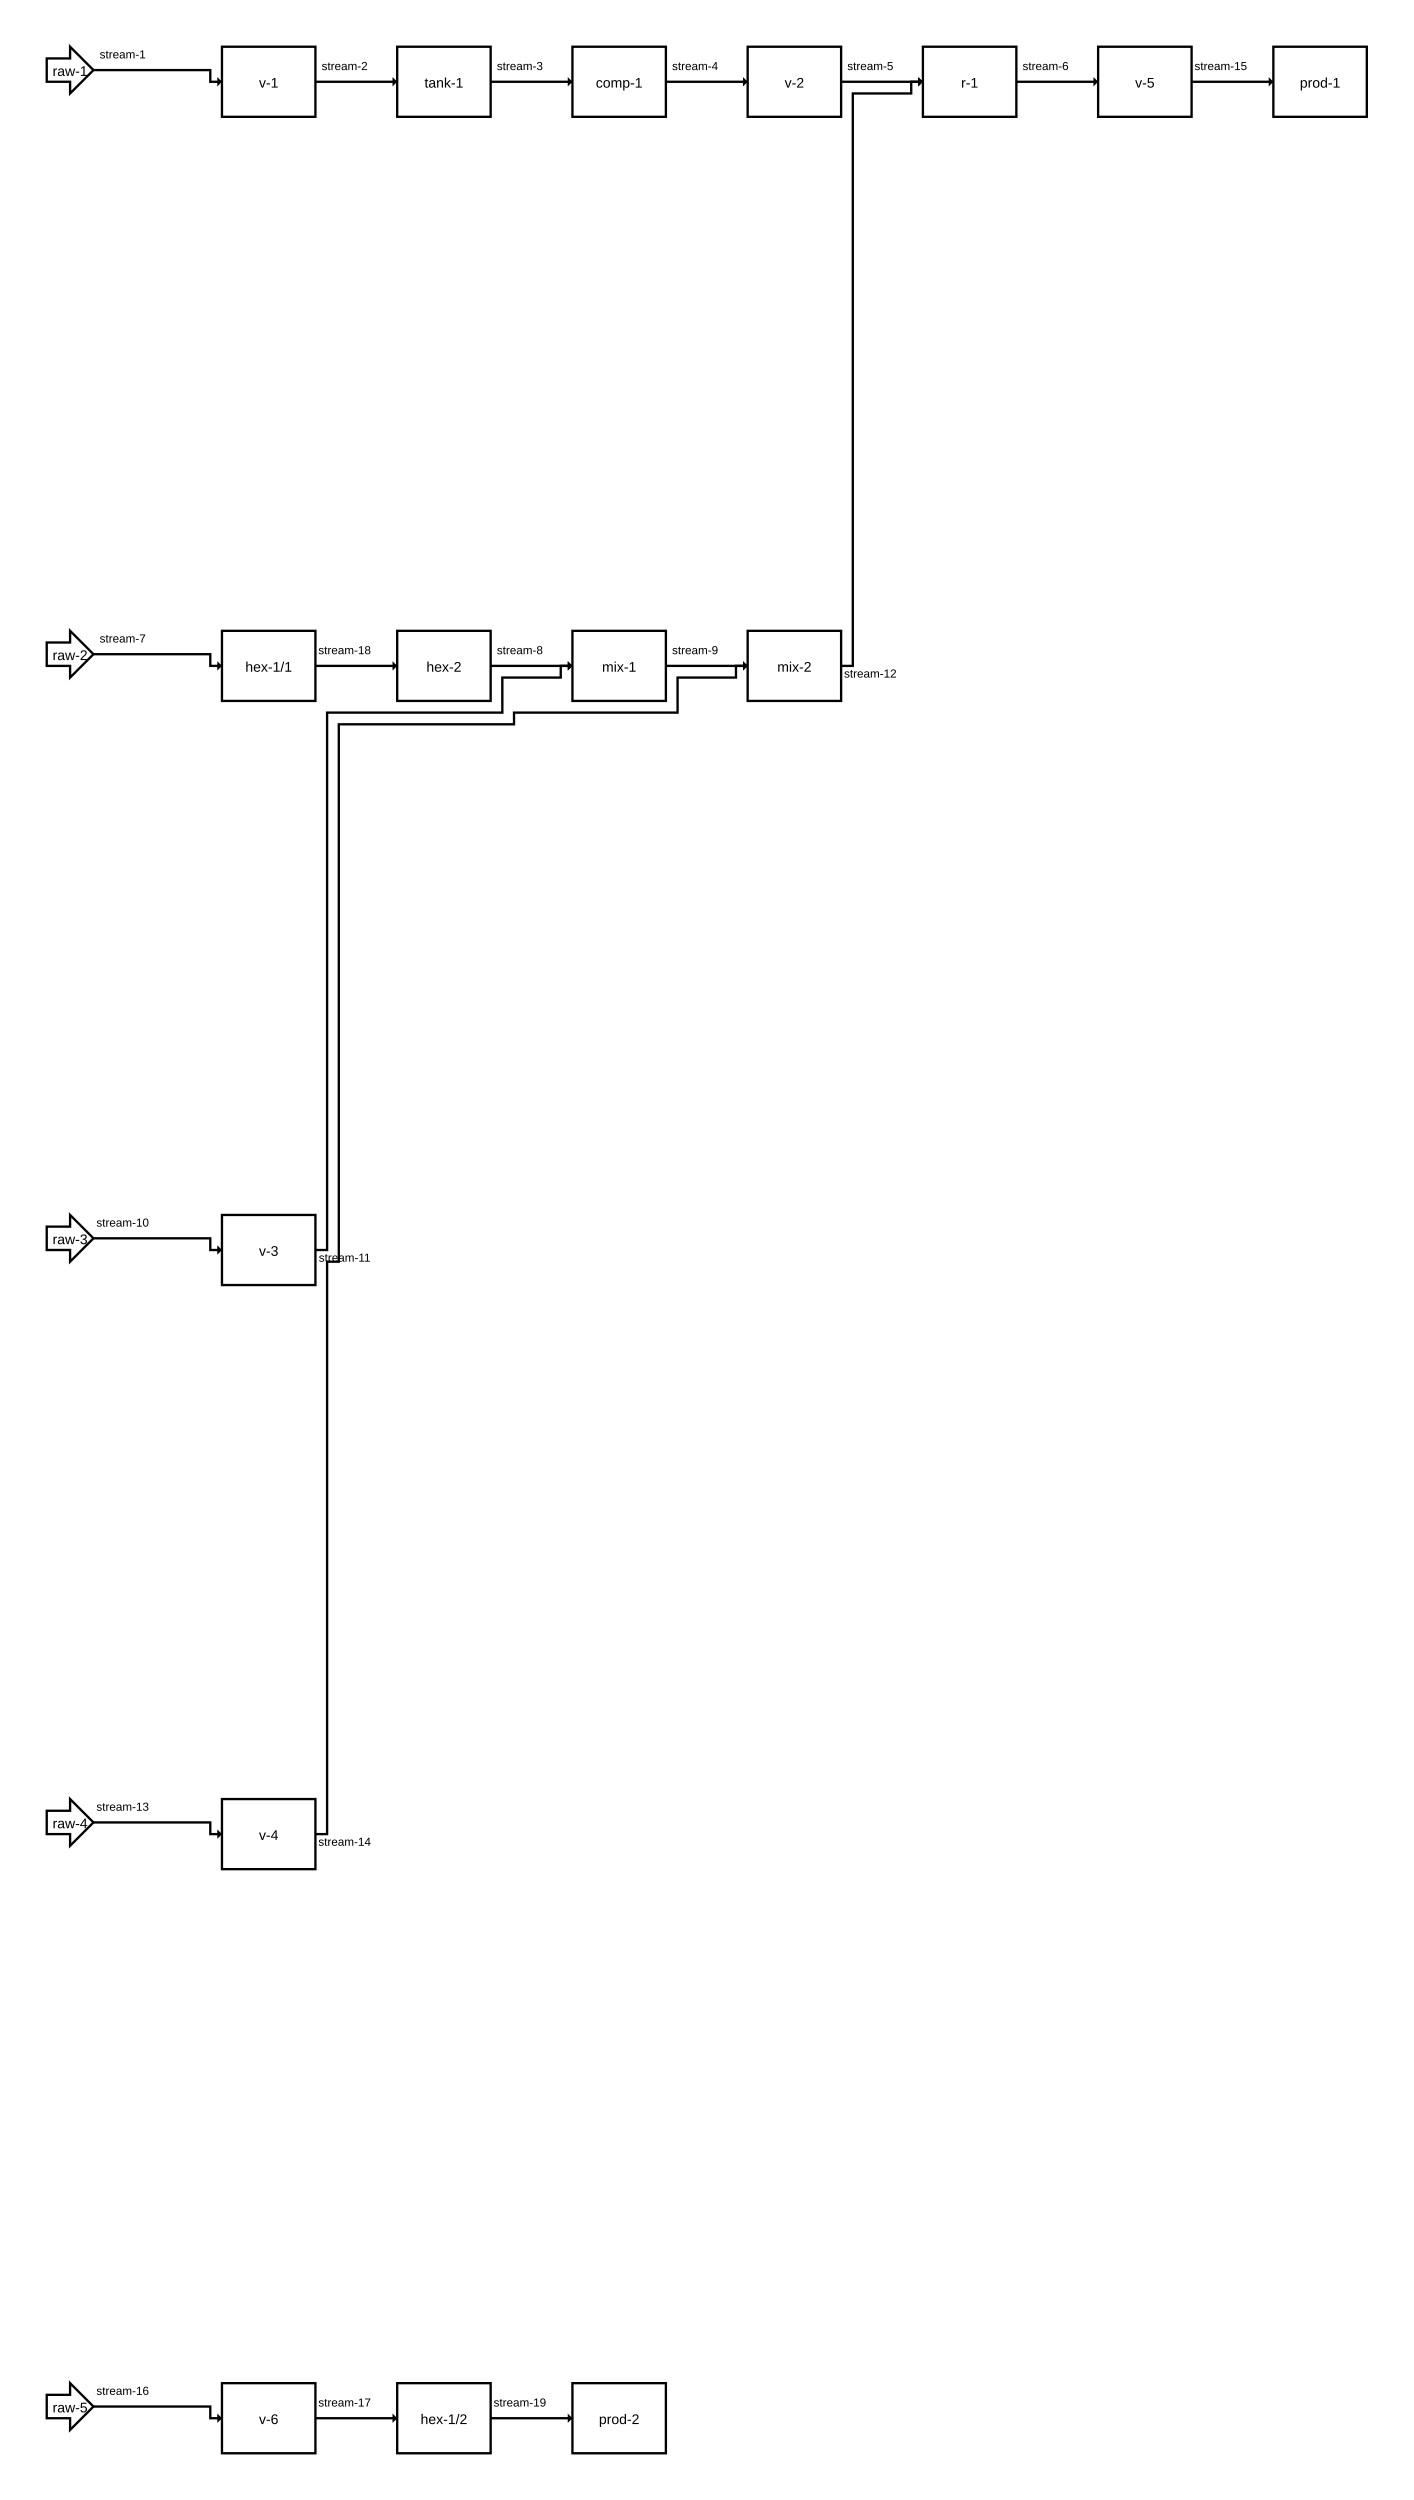
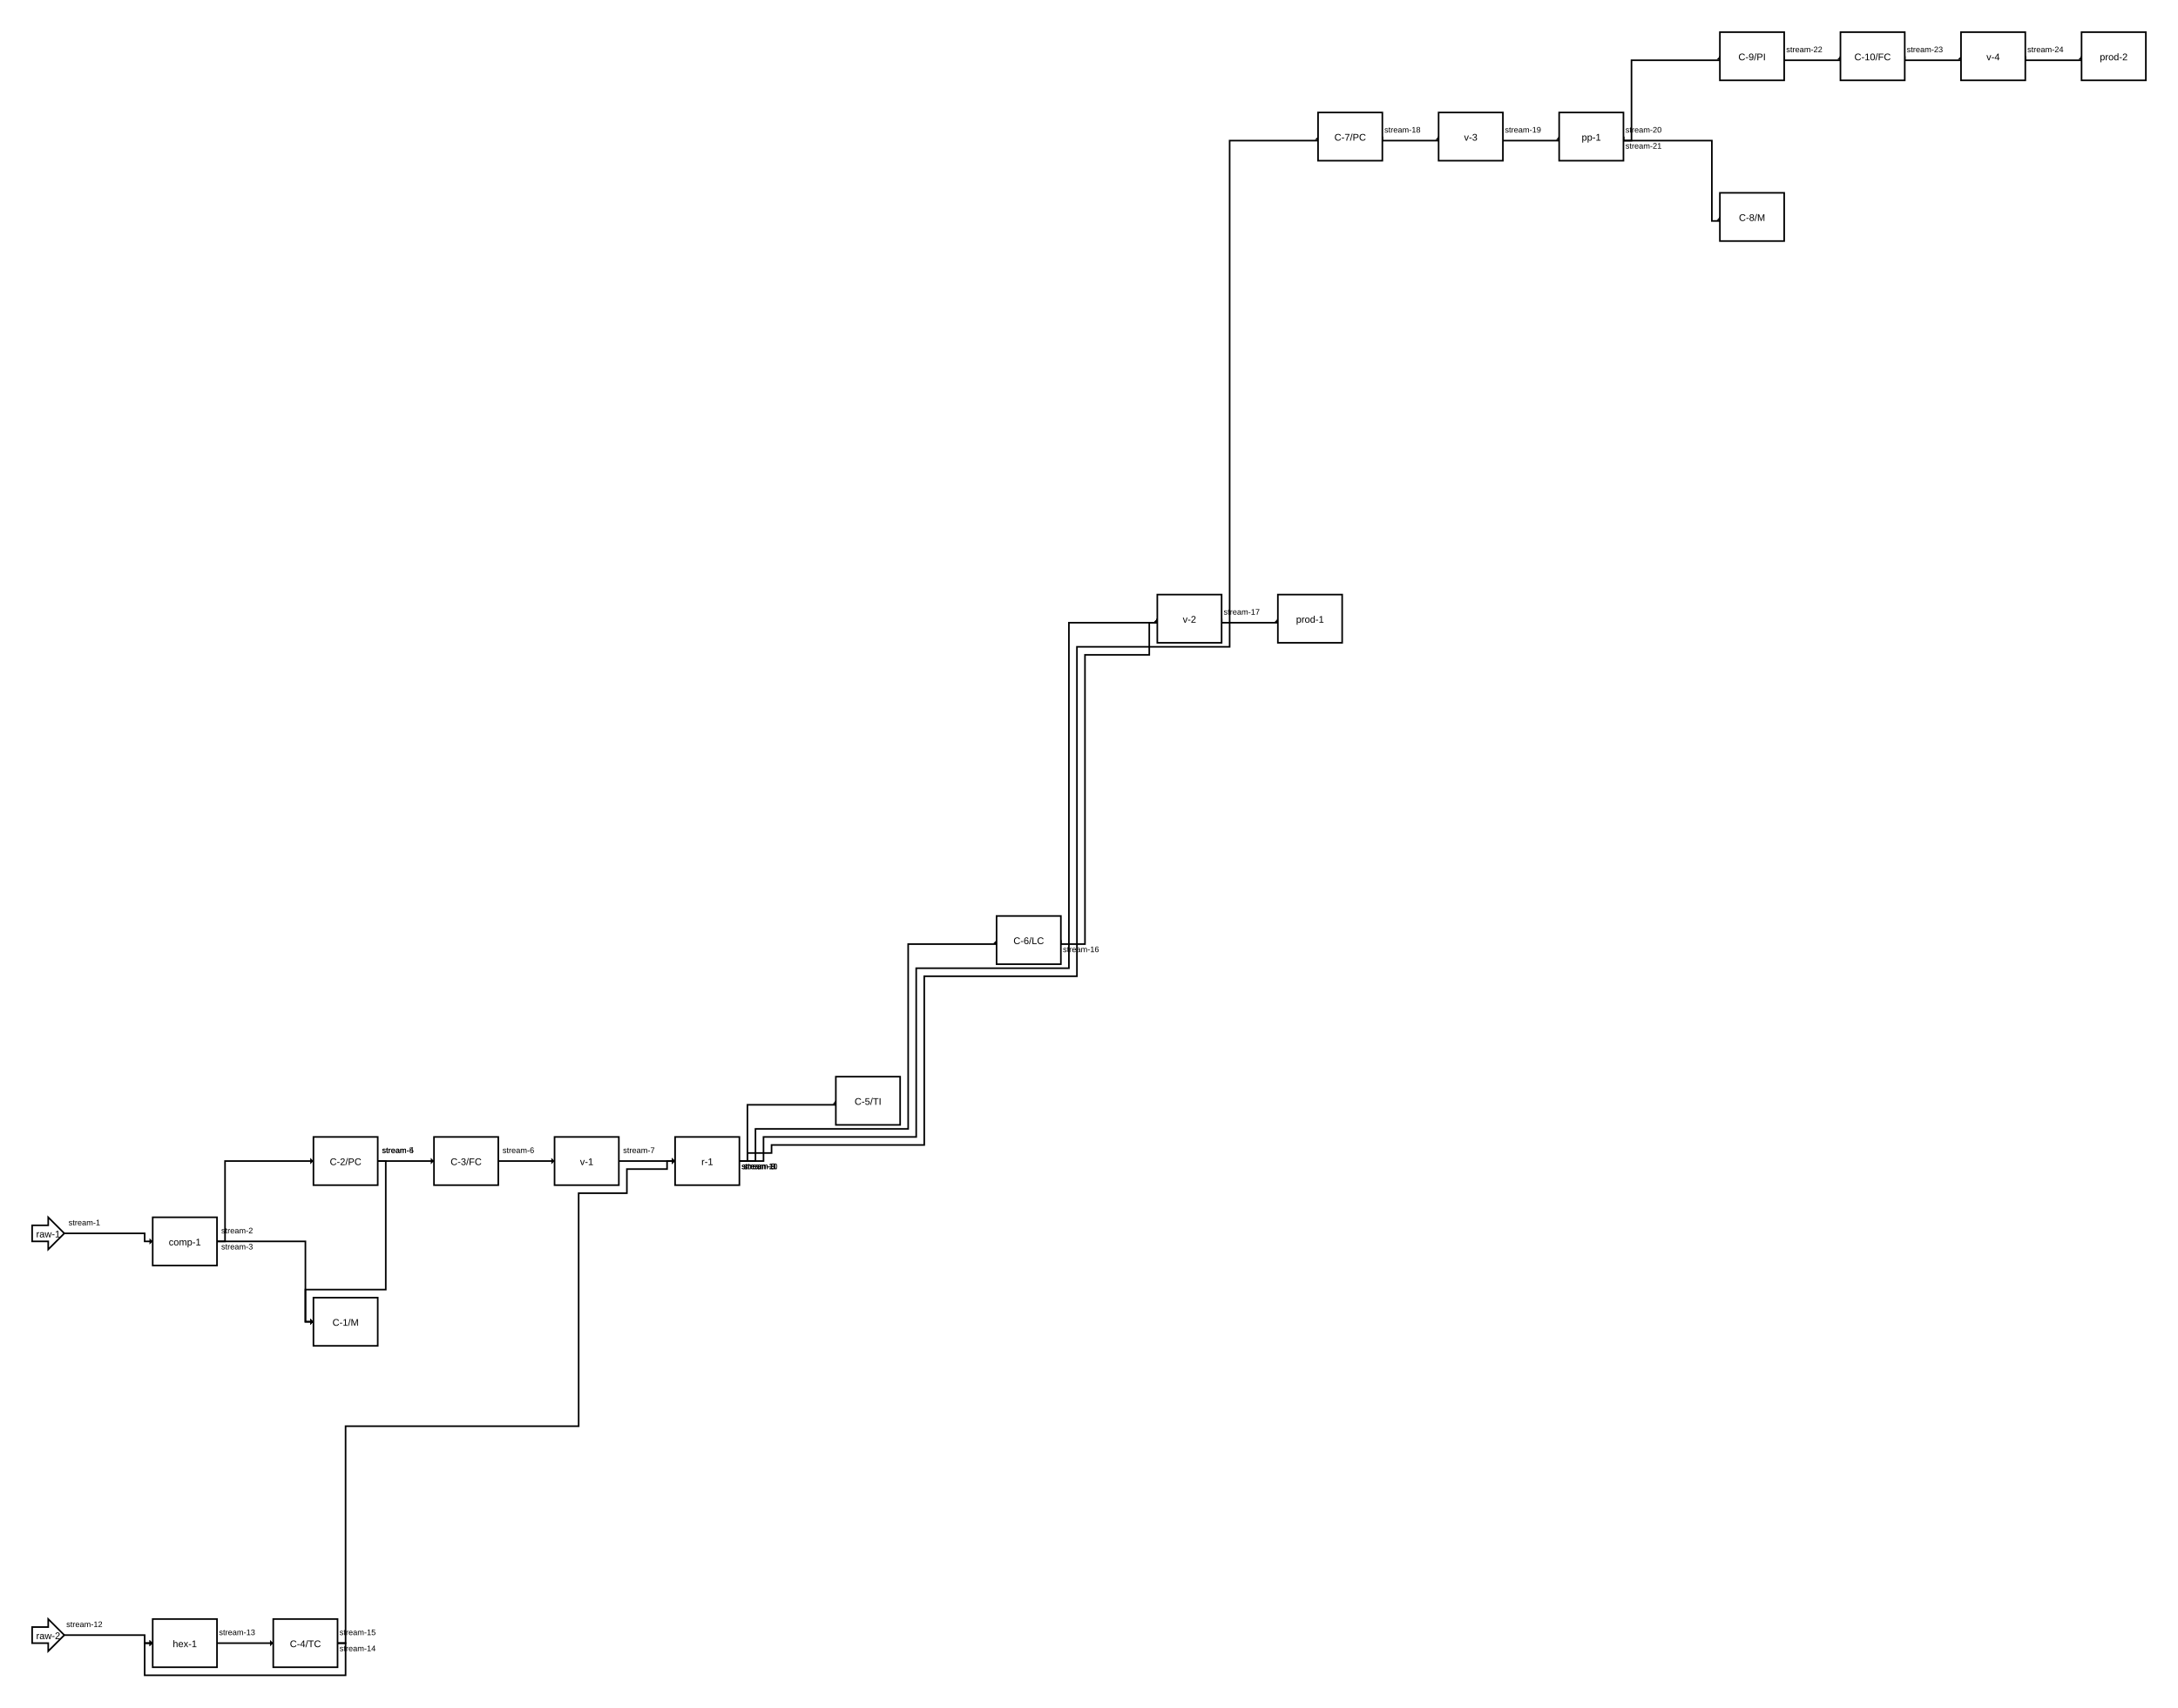
- <svg xmlns="http://www.w3.org/2000/svg" baseProfile="full" height="2140px" style="background-color:rgb(255, 255, 255)" version="1.1" viewBox="-40,-40,1210,2140" width="1210px">
+ <svg xmlns="http://www.w3.org/2000/svg" baseProfile="full" height="2125.0px" style="background-color:rgb(255, 255, 255)" version="1.1" viewBox="-40,-1515.0,2710,2125.0" width="2710px">
  <defs>
-     <marker id="id12" markerHeight="4" markerWidth="4" orient="auto" refX="2" refY="2">
+     <marker id="id1" markerHeight="4" markerWidth="4" orient="auto" refX="2" refY="2">
      <path d="M0,0 V4 L2,2 Z" stroke-width="1" />
    </marker>
  </defs>
  <g id="stream-1">
-     <path d="M 40 20.0  L 40 20  L 140 20  L 140 30  L 150 30 " fill="none" marker-end="url(#id12)" stroke="rgb(0, 0, 0)" stroke-width="2" />
+     <path d="M 40 20.0  L 40 20  L 140 20  L 140 30  L 150 30 " fill="none" marker-end="url(#id1)" stroke="rgb(0, 0, 0)" stroke-width="2" />
    <text fill="rgb(0, 0, 0)" font-family="Arial" font-size="10" text-anchor="middle" x="65" y="10">stream-1</text>
  </g>
  <g id="stream-2">
-     <path d="M 230 30.0  L 230 30  L 300 30 " fill="none" marker-end="url(#id12)" stroke="rgb(0, 0, 0)" stroke-width="2" />
+     <path d="M 230 30.0  L 230 30  L 340 30  L 340 130  L 350 130 " fill="none" marker-end="url(#id1)" stroke="rgb(0, 0, 0)" stroke-width="2" />
    <text fill="rgb(0, 0, 0)" font-family="Arial" font-size="10" text-anchor="middle" x="255" y="20">stream-2</text>
  </g>
  <g id="stream-3">
-     <path d="M 380 30.0  L 380 30  L 450 30 " fill="none" marker-end="url(#id12)" stroke="rgb(0, 0, 0)" stroke-width="2" />
-     <text fill="rgb(0, 0, 0)" font-family="Arial" font-size="10" text-anchor="middle" x="405" y="20">stream-3</text>
+     <path d="M 230 30.0  L 230 30  L 240 30  L 240 -70  L 350 -70 " fill="none" marker-end="url(#id1)" stroke="rgb(0, 0, 0)" stroke-width="2" />
+     <text fill="rgb(0, 0, 0)" font-family="Arial" font-size="10" text-anchor="middle" x="255" y="40">stream-3</text>
  </g>
  <g id="stream-4">
-     <path d="M 530 30.0  L 530 30  L 600 30 " fill="none" marker-end="url(#id12)" stroke="rgb(0, 0, 0)" stroke-width="2" />
-     <text fill="rgb(0, 0, 0)" font-family="Arial" font-size="10" text-anchor="middle" x="555" y="20">stream-4</text>
+     <path d="M 430 -70.0  L 430 -70  L 500 -70 " fill="none" marker-end="url(#id1)" stroke="rgb(0, 0, 0)" stroke-width="2" />
+     <text fill="rgb(0, 0, 0)" font-family="Arial" font-size="10" text-anchor="middle" x="455" y="-80">stream-4</text>
  </g>
  <g id="stream-5">
-     <path d="M 680 30.0  L 680 30  L 750 30 " fill="none" marker-end="url(#id12)" stroke="rgb(0, 0, 0)" stroke-width="2" />
-     <text fill="rgb(0, 0, 0)" font-family="Arial" font-size="10" text-anchor="middle" x="705" y="20">stream-5</text>
+     <path d="M 430 -70.0  L 430 -70  L 440 -70  L 440 90  L 340 90  L 340 130  L 350 130 " fill="none" marker-end="url(#id1)" stroke="rgb(0, 0, 0)" stroke-width="2" />
+     <text fill="rgb(0, 0, 0)" font-family="Arial" font-size="10" text-anchor="middle" x="455" y="-80">stream-5</text>
  </g>
  <g id="stream-6">
-     <path d="M 830 30.0  L 830 30  L 900 30 " fill="none" marker-end="url(#id12)" stroke="rgb(0, 0, 0)" stroke-width="2" />
-     <text fill="rgb(0, 0, 0)" font-family="Arial" font-size="10" text-anchor="middle" x="855" y="20">stream-6</text>
+     <path d="M 580 -70.0  L 580 -70  L 650 -70 " fill="none" marker-end="url(#id1)" stroke="rgb(0, 0, 0)" stroke-width="2" />
+     <text fill="rgb(0, 0, 0)" font-family="Arial" font-size="10" text-anchor="middle" x="605" y="-80">stream-6</text>
  </g>
  <g id="stream-7">
-     <path d="M 40 520.0  L 40 520  L 140 520  L 140 530  L 150 530 " fill="none" marker-end="url(#id12)" stroke="rgb(0, 0, 0)" stroke-width="2" />
-     <text fill="rgb(0, 0, 0)" font-family="Arial" font-size="10" text-anchor="middle" x="65" y="510">stream-7</text>
+     <path d="M 730 -70.0  L 730 -70  L 800 -70 " fill="none" marker-end="url(#id1)" stroke="rgb(0, 0, 0)" stroke-width="2" />
+     <text fill="rgb(0, 0, 0)" font-family="Arial" font-size="10" text-anchor="middle" x="755" y="-80">stream-7</text>
  </g>
  <g id="stream-8">
-     <path d="M 380 530.0  L 380 530  L 450 530 " fill="none" marker-end="url(#id12)" stroke="rgb(0, 0, 0)" stroke-width="2" />
-     <text fill="rgb(0, 0, 0)" font-family="Arial" font-size="10" text-anchor="middle" x="405" y="520">stream-8</text>
+     <path d="M 880 -70.0  L 880 -70  L 890 -70  L 890 -140  L 1000 -140  L 1000 -145.0 " fill="none" marker-end="url(#id1)" stroke="rgb(0, 0, 0)" stroke-width="2" />
+     <text fill="rgb(0, 0, 0)" font-family="Arial" font-size="10" text-anchor="middle" x="905" y="-60">stream-8</text>
  </g>
  <g id="stream-9">
-     <path d="M 530 530.0  L 530 530  L 600 530 " fill="none" marker-end="url(#id12)" stroke="rgb(0, 0, 0)" stroke-width="2" />
-     <text fill="rgb(0, 0, 0)" font-family="Arial" font-size="10" text-anchor="middle" x="555" y="520">stream-9</text>
+     <path d="M 880 -70.0  L 880 -70  L 900 -70  L 900 -110  L 1090 -110  L 1090 -340  L 1200 -340  L 1200 -345.0 " fill="none" marker-end="url(#id1)" stroke="rgb(0, 0, 0)" stroke-width="2" />
+     <text fill="rgb(0, 0, 0)" font-family="Arial" font-size="10" text-anchor="middle" x="905" y="-60">stream-9</text>
  </g>
  <g id="stream-10">
-     <path d="M 40 1020.0  L 40 1020  L 140 1020  L 140 1030  L 150 1030 " fill="none" marker-end="url(#id12)" stroke="rgb(0, 0, 0)" stroke-width="2" />
-     <text fill="rgb(0, 0, 0)" font-family="Arial" font-size="10" text-anchor="middle" x="65" y="1010">stream-10</text>
+     <path d="M 880 -70.0  L 880 -70  L 910 -70  L 910 -100  L 1100 -100  L 1100 -310  L 1290 -310  L 1290 -740  L 1400 -740  L 1400 -745.0 " fill="none" marker-end="url(#id1)" stroke="rgb(0, 0, 0)" stroke-width="2" />
+     <text fill="rgb(0, 0, 0)" font-family="Arial" font-size="10" text-anchor="middle" x="905" y="-60">stream-10</text>
  </g>
  <g id="stream-11">
-     <path d="M 230 1030.0  L 230 1030  L 240 1030  L 240 570  L 390 570  L 390 540  L 440 540  L 440 530  L 450 530 " fill="none" marker-end="url(#id12)" stroke="rgb(0, 0, 0)" stroke-width="2" />
-     <text fill="rgb(0, 0, 0)" font-family="Arial" font-size="10" text-anchor="middle" x="255" y="1040">stream-11</text>
+     <path d="M 880 -70.0  L 880 -70  L 890 -70  L 890 -80  L 920 -80  L 920 -90  L 1110 -90  L 1110 -300  L 1300 -300  L 1300 -710  L 1490 -710  L 1490 -1340  L 1600 -1340  L 1600 -1345.0 " fill="none" marker-end="url(#id1)" stroke="rgb(0, 0, 0)" stroke-width="2" />
+     <text fill="rgb(0, 0, 0)" font-family="Arial" font-size="10" text-anchor="middle" x="905" y="-60">stream-11</text>
  </g>
  <g id="stream-12">
-     <path d="M 680 530.0  L 680 530  L 690 530  L 690 40  L 740 40  L 740 30  L 750 30 " fill="none" marker-end="url(#id12)" stroke="rgb(0, 0, 0)" stroke-width="2" />
-     <text fill="rgb(0, 0, 0)" font-family="Arial" font-size="10" text-anchor="middle" x="705" y="540">stream-12</text>
+     <path d="M 40 520.0  L 40 520  L 140 520  L 140 530  L 150 530 " fill="none" marker-end="url(#id1)" stroke="rgb(0, 0, 0)" stroke-width="2" />
+     <text fill="rgb(0, 0, 0)" font-family="Arial" font-size="10" text-anchor="middle" x="65" y="510">stream-12</text>
  </g>
  <g id="stream-13">
-     <path d="M 40 1520.0  L 40 1520  L 140 1520  L 140 1530  L 150 1530 " fill="none" marker-end="url(#id12)" stroke="rgb(0, 0, 0)" stroke-width="2" />
-     <text fill="rgb(0, 0, 0)" font-family="Arial" font-size="10" text-anchor="middle" x="65" y="1510">stream-13</text>
+     <path d="M 230 530.0  L 230 530  L 300 530 " fill="none" marker-end="url(#id1)" stroke="rgb(0, 0, 0)" stroke-width="2" />
+     <text fill="rgb(0, 0, 0)" font-family="Arial" font-size="10" text-anchor="middle" x="255" y="520">stream-13</text>
  </g>
  <g id="stream-14">
-     <path d="M 230 1530.0  L 230 1530  L 240 1530  L 240 1040  L 250 1040  L 250 580  L 400 580  L 400 570  L 540 570  L 540 540  L 590 540  L 590 530  L 600 530 " fill="none" marker-end="url(#id12)" stroke="rgb(0, 0, 0)" stroke-width="2" />
-     <text fill="rgb(0, 0, 0)" font-family="Arial" font-size="10" text-anchor="middle" x="255" y="1540">stream-14</text>
+     <path d="M 380 530.0  L 380 530  L 390 530  L 390 260  L 680 260  L 680 -30  L 740 -30  L 740 -60  L 790 -60  L 790 -70  L 800 -70 " fill="none" marker-end="url(#id1)" stroke="rgb(0, 0, 0)" stroke-width="2" />
+     <text fill="rgb(0, 0, 0)" font-family="Arial" font-size="10" text-anchor="middle" x="405" y="540">stream-14</text>
  </g>
  <g id="stream-15">
-     <path d="M 980 30.0  L 980 30  L 1050 30 " fill="none" marker-end="url(#id12)" stroke="rgb(0, 0, 0)" stroke-width="2" />
-     <text fill="rgb(0, 0, 0)" font-family="Arial" font-size="10" text-anchor="middle" x="1005" y="20">stream-15</text>
+     <path d="M 380 530.0  L 380 530  L 390 530  L 390 570  L 140 570  L 140 530  L 150 530 " fill="none" marker-end="url(#id1)" stroke="rgb(0, 0, 0)" stroke-width="2" />
+     <text fill="rgb(0, 0, 0)" font-family="Arial" font-size="10" text-anchor="middle" x="405" y="520">stream-15</text>
  </g>
  <g id="stream-16">
-     <path d="M 40 2020.0  L 40 2020  L 140 2020  L 140 2030  L 150 2030 " fill="none" marker-end="url(#id12)" stroke="rgb(0, 0, 0)" stroke-width="2" />
-     <text fill="rgb(0, 0, 0)" font-family="Arial" font-size="10" text-anchor="middle" x="65" y="2010">stream-16</text>
+     <path d="M 1280 -345.0  L 1280 -340  L 1310 -340  L 1310 -700  L 1390 -700  L 1390 -740  L 1400 -740  L 1400 -745.0 " fill="none" marker-end="url(#id1)" stroke="rgb(0, 0, 0)" stroke-width="2" />
+     <text fill="rgb(0, 0, 0)" font-family="Arial" font-size="10" text-anchor="middle" x="1305" y="-330">stream-16</text>
  </g>
  <g id="stream-17">
-     <path d="M 230 2030.0  L 230 2030  L 300 2030 " fill="none" marker-end="url(#id12)" stroke="rgb(0, 0, 0)" stroke-width="2" />
-     <text fill="rgb(0, 0, 0)" font-family="Arial" font-size="10" text-anchor="middle" x="255" y="2020">stream-17</text>
+     <path d="M 1480 -745.0  L 1480 -740  L 1550 -740  L 1550 -745.0 " fill="none" marker-end="url(#id1)" stroke="rgb(0, 0, 0)" stroke-width="2" />
+     <text fill="rgb(0, 0, 0)" font-family="Arial" font-size="10" text-anchor="middle" x="1505" y="-750">stream-17</text>
  </g>
  <g id="stream-18">
-     <path d="M 230 530.0  L 230 530  L 300 530 " fill="none" marker-end="url(#id12)" stroke="rgb(0, 0, 0)" stroke-width="2" />
-     <text fill="rgb(0, 0, 0)" font-family="Arial" font-size="10" text-anchor="middle" x="255" y="520">stream-18</text>
+     <path d="M 1680 -1345.0  L 1680 -1340  L 1750 -1340  L 1750 -1345.0 " fill="none" marker-end="url(#id1)" stroke="rgb(0, 0, 0)" stroke-width="2" />
+     <text fill="rgb(0, 0, 0)" font-family="Arial" font-size="10" text-anchor="middle" x="1705" y="-1350">stream-18</text>
  </g>
  <g id="stream-19">
-     <path d="M 380 2030.0  L 380 2030  L 450 2030 " fill="none" marker-end="url(#id12)" stroke="rgb(0, 0, 0)" stroke-width="2" />
-     <text fill="rgb(0, 0, 0)" font-family="Arial" font-size="10" text-anchor="middle" x="405" y="2020">stream-19</text>
+     <path d="M 1830 -1345.0  L 1830 -1340  L 1900 -1340  L 1900 -1345.0 " fill="none" marker-end="url(#id1)" stroke="rgb(0, 0, 0)" stroke-width="2" />
+     <text fill="rgb(0, 0, 0)" font-family="Arial" font-size="10" text-anchor="middle" x="1855" y="-1350">stream-19</text>
+   </g>
+   <g id="stream-20">
+     <path d="M 1980 -1345.0  L 1980 -1340  L 2090 -1340  L 2090 -1240  L 2100 -1240  L 2100 -1245.0 " fill="none" marker-end="url(#id1)" stroke="rgb(0, 0, 0)" stroke-width="2" />
+     <text fill="rgb(0, 0, 0)" font-family="Arial" font-size="10" text-anchor="middle" x="2005" y="-1350">stream-20</text>
+   </g>
+   <g id="stream-21">
+     <path d="M 1980 -1345.0  L 1980 -1340  L 1990 -1340  L 1990 -1440  L 2100 -1440  L 2100 -1445.0 " fill="none" marker-end="url(#id1)" stroke="rgb(0, 0, 0)" stroke-width="2" />
+     <text fill="rgb(0, 0, 0)" font-family="Arial" font-size="10" text-anchor="middle" x="2005" y="-1330">stream-21</text>
+   </g>
+   <g id="stream-22">
+     <path d="M 2180 -1445.0  L 2180 -1440  L 2250 -1440  L 2250 -1445.0 " fill="none" marker-end="url(#id1)" stroke="rgb(0, 0, 0)" stroke-width="2" />
+     <text fill="rgb(0, 0, 0)" font-family="Arial" font-size="10" text-anchor="middle" x="2205" y="-1450">stream-22</text>
+   </g>
+   <g id="stream-23">
+     <path d="M 2330 -1445.0  L 2330 -1440  L 2400 -1440  L 2400 -1445.0 " fill="none" marker-end="url(#id1)" stroke="rgb(0, 0, 0)" stroke-width="2" />
+     <text fill="rgb(0, 0, 0)" font-family="Arial" font-size="10" text-anchor="middle" x="2355" y="-1450">stream-23</text>
+   </g>
+   <g id="stream-24">
+     <path d="M 2480 -1445.0  L 2480 -1440  L 2550 -1440  L 2550 -1445.0 " fill="none" marker-end="url(#id1)" stroke="rgb(0, 0, 0)" stroke-width="2" />
+     <text fill="rgb(0, 0, 0)" font-family="Arial" font-size="10" text-anchor="middle" x="2505" y="-1450">stream-24</text>
  </g>
  <g id="raw-1T">
    <path d="M 0 10.0  L 20.0 10.0  L 20.0 0  L 40 20.0  L 20.0 40  L 20.0 30.0  L 0 30.0  Z" fill="rgb(255, 255, 255)" stroke="rgb(0, 0, 0)" stroke-width="2" />
  </g>
  <g id="raw-1">
    <text fill="rgb(0, 0, 0)" font-family="Arial" font-size="12" text-anchor="middle" x="20.0" y="25.0">raw-1</text>
  </g>
+   <g id="comp-1T">
+     <rect fill="rgb(255, 255, 255)" height="60" stroke="rgb(0, 0, 0)" stroke-width="2" width="80" x="150" y="0" />
+   </g>
+   <g id="comp-1">
+     <text fill="rgb(0, 0, 0)" font-family="Arial" font-size="12" text-anchor="middle" x="190.0" y="35.0">comp-1</text>
+   </g>
+   <g id="C-1/MT">
+     <rect fill="rgb(255, 255, 255)" height="60" stroke="rgb(0, 0, 0)" stroke-width="2" width="80" x="350" y="100" />
+   </g>
+   <g id="C-1/M">
+     <text fill="rgb(0, 0, 0)" font-family="Arial" font-size="12" text-anchor="middle" x="390.0" y="135.0">C-1/M</text>
+   </g>
+   <g id="C-2/PCT">
+     <rect fill="rgb(255, 255, 255)" height="60" stroke="rgb(0, 0, 0)" stroke-width="2" width="80" x="350" y="-100" />
+   </g>
+   <g id="C-2/PC">
+     <text fill="rgb(0, 0, 0)" font-family="Arial" font-size="12" text-anchor="middle" x="390.0" y="-65.0">C-2/PC</text>
+   </g>
+   <g id="C-3/FCT">
+     <rect fill="rgb(255, 255, 255)" height="60" stroke="rgb(0, 0, 0)" stroke-width="2" width="80" x="500" y="-100" />
+   </g>
+   <g id="C-3/FC">
+     <text fill="rgb(0, 0, 0)" font-family="Arial" font-size="12" text-anchor="middle" x="540.0" y="-65.0">C-3/FC</text>
+   </g>
  <g id="v-1T">
-     <rect fill="rgb(255, 255, 255)" height="60" stroke="rgb(0, 0, 0)" stroke-width="2" width="80" x="150" y="0" />
+     <rect fill="rgb(255, 255, 255)" height="60" stroke="rgb(0, 0, 0)" stroke-width="2" width="80" x="650" y="-100" />
  </g>
  <g id="v-1">
-     <text fill="rgb(0, 0, 0)" font-family="Arial" font-size="12" text-anchor="middle" x="190.0" y="35.0">v-1</text>
-   </g>
-   <g id="tank-1T">
-     <rect fill="rgb(255, 255, 255)" height="60" stroke="rgb(0, 0, 0)" stroke-width="2" width="80" x="300" y="0" />
-   </g>
-   <g id="tank-1">
-     <text fill="rgb(0, 0, 0)" font-family="Arial" font-size="12" text-anchor="middle" x="340.0" y="35.0">tank-1</text>
-   </g>
-   <g id="comp-1T">
-     <rect fill="rgb(255, 255, 255)" height="60" stroke="rgb(0, 0, 0)" stroke-width="2" width="80" x="450" y="0" />
-   </g>
-   <g id="comp-1">
-     <text fill="rgb(0, 0, 0)" font-family="Arial" font-size="12" text-anchor="middle" x="490.0" y="35.0">comp-1</text>
-   </g>
-   <g id="v-2T">
-     <rect fill="rgb(255, 255, 255)" height="60" stroke="rgb(0, 0, 0)" stroke-width="2" width="80" x="600" y="0" />
-   </g>
-   <g id="v-2">
-     <text fill="rgb(0, 0, 0)" font-family="Arial" font-size="12" text-anchor="middle" x="640.0" y="35.0">v-2</text>
+     <text fill="rgb(0, 0, 0)" font-family="Arial" font-size="12" text-anchor="middle" x="690.0" y="-65.0">v-1</text>
  </g>
  <g id="r-1T">
-     <rect fill="rgb(255, 255, 255)" height="60" stroke="rgb(0, 0, 0)" stroke-width="2" width="80" x="750" y="0" />
+     <rect fill="rgb(255, 255, 255)" height="60" stroke="rgb(0, 0, 0)" stroke-width="2" width="80" x="800" y="-100" />
  </g>
  <g id="r-1">
-     <text fill="rgb(0, 0, 0)" font-family="Arial" font-size="12" text-anchor="middle" x="790.0" y="35.0">r-1</text>
+     <text fill="rgb(0, 0, 0)" font-family="Arial" font-size="12" text-anchor="middle" x="840.0" y="-65.0">r-1</text>
  </g>
  <g id="raw-2T">
    <path d="M 0 510.0  L 20.0 510.0  L 20.0 500  L 40 520.0  L 20.0 540  L 20.0 530.0  L 0 530.0  Z" fill="rgb(255, 255, 255)" stroke="rgb(0, 0, 0)" stroke-width="2" />
  </g>
  <g id="raw-2">
    <text fill="rgb(0, 0, 0)" font-family="Arial" font-size="12" text-anchor="middle" x="20.0" y="525.0">raw-2</text>
  </g>
-   <g id="hex-2T">
+   <g id="hex-1T">
+     <rect fill="rgb(255, 255, 255)" height="60" stroke="rgb(0, 0, 0)" stroke-width="2" width="80" x="150" y="500" />
+   </g>
+   <g id="hex-1">
+     <text fill="rgb(0, 0, 0)" font-family="Arial" font-size="12" text-anchor="middle" x="190.0" y="535.0">hex-1</text>
+   </g>
+   <g id="C-4/TCT">
    <rect fill="rgb(255, 255, 255)" height="60" stroke="rgb(0, 0, 0)" stroke-width="2" width="80" x="300" y="500" />
  </g>
-   <g id="hex-2">
-     <text fill="rgb(0, 0, 0)" font-family="Arial" font-size="12" text-anchor="middle" x="340.0" y="535.0">hex-2</text>
-   </g>
-   <g id="mix-1T">
-     <rect fill="rgb(255, 255, 255)" height="60" stroke="rgb(0, 0, 0)" stroke-width="2" width="80" x="450" y="500" />
-   </g>
-   <g id="mix-1">
-     <text fill="rgb(0, 0, 0)" font-family="Arial" font-size="12" text-anchor="middle" x="490.0" y="535.0">mix-1</text>
-   </g>
-   <g id="raw-3T">
-     <path d="M 0 1010.0  L 20.0 1010.0  L 20.0 1000  L 40 1020.0  L 20.0 1040  L 20.0 1030.0  L 0 1030.0  Z" fill="rgb(255, 255, 255)" stroke="rgb(0, 0, 0)" stroke-width="2" />
-   </g>
-   <g id="raw-3">
-     <text fill="rgb(0, 0, 0)" font-family="Arial" font-size="12" text-anchor="middle" x="20.0" y="1025.0">raw-3</text>
+   <g id="C-4/TC">
+     <text fill="rgb(0, 0, 0)" font-family="Arial" font-size="12" text-anchor="middle" x="340.0" y="535.0">C-4/TC</text>
+   </g>
+   <g id="C-5/TIT">
+     <rect fill="rgb(255, 255, 255)" height="60.0" stroke="rgb(0, 0, 0)" stroke-width="2" width="80" x="1000" y="-175.0" />
+   </g>
+   <g id="C-5/TI">
+     <text fill="rgb(0, 0, 0)" font-family="Arial" font-size="12" text-anchor="middle" x="1040.0" y="-140.0">C-5/TI</text>
+   </g>
+   <g id="C-6/LCT">
+     <rect fill="rgb(255, 255, 255)" height="60.0" stroke="rgb(0, 0, 0)" stroke-width="2" width="80" x="1200" y="-375.0" />
+   </g>
+   <g id="C-6/LC">
+     <text fill="rgb(0, 0, 0)" font-family="Arial" font-size="12" text-anchor="middle" x="1240.0" y="-340.0">C-6/LC</text>
+   </g>
+   <g id="v-2T">
+     <rect fill="rgb(255, 255, 255)" height="60.0" stroke="rgb(0, 0, 0)" stroke-width="2" width="80" x="1400" y="-775.0" />
+   </g>
+   <g id="v-2">
+     <text fill="rgb(0, 0, 0)" font-family="Arial" font-size="12" text-anchor="middle" x="1440.0" y="-740.0">v-2</text>
+   </g>
+   <g id="prod-1T">
+     <rect fill="rgb(255, 255, 255)" height="60.0" stroke="rgb(0, 0, 0)" stroke-width="2" width="80" x="1550" y="-775.0" />
+   </g>
+   <g id="prod-1">
+     <text fill="rgb(0, 0, 0)" font-family="Arial" font-size="12" text-anchor="middle" x="1590.0" y="-740.0">prod-1</text>
+   </g>
+   <g id="C-7/PCT">
+     <rect fill="rgb(255, 255, 255)" height="60.0" stroke="rgb(0, 0, 0)" stroke-width="2" width="80" x="1600" y="-1375.0" />
+   </g>
+   <g id="C-7/PC">
+     <text fill="rgb(0, 0, 0)" font-family="Arial" font-size="12" text-anchor="middle" x="1640.0" y="-1340.0">C-7/PC</text>
  </g>
  <g id="v-3T">
-     <rect fill="rgb(255, 255, 255)" height="60" stroke="rgb(0, 0, 0)" stroke-width="2" width="80" x="150" y="1000" />
+     <rect fill="rgb(255, 255, 255)" height="60.0" stroke="rgb(0, 0, 0)" stroke-width="2" width="80" x="1750" y="-1375.0" />
  </g>
  <g id="v-3">
-     <text fill="rgb(0, 0, 0)" font-family="Arial" font-size="12" text-anchor="middle" x="190.0" y="1035.0">v-3</text>
-   </g>
-   <g id="mix-2T">
-     <rect fill="rgb(255, 255, 255)" height="60" stroke="rgb(0, 0, 0)" stroke-width="2" width="80" x="600" y="500" />
-   </g>
-   <g id="mix-2">
-     <text fill="rgb(0, 0, 0)" font-family="Arial" font-size="12" text-anchor="middle" x="640.0" y="535.0">mix-2</text>
-   </g>
-   <g id="raw-4T">
-     <path d="M 0 1510.0  L 20.0 1510.0  L 20.0 1500  L 40 1520.0  L 20.0 1540  L 20.0 1530.0  L 0 1530.0  Z" fill="rgb(255, 255, 255)" stroke="rgb(0, 0, 0)" stroke-width="2" />
-   </g>
-   <g id="raw-4">
-     <text fill="rgb(0, 0, 0)" font-family="Arial" font-size="12" text-anchor="middle" x="20.0" y="1525.0">raw-4</text>
+     <text fill="rgb(0, 0, 0)" font-family="Arial" font-size="12" text-anchor="middle" x="1790.0" y="-1340.0">v-3</text>
+   </g>
+   <g id="pp-1T">
+     <rect fill="rgb(255, 255, 255)" height="60.0" stroke="rgb(0, 0, 0)" stroke-width="2" width="80" x="1900" y="-1375.0" />
+   </g>
+   <g id="pp-1">
+     <text fill="rgb(0, 0, 0)" font-family="Arial" font-size="12" text-anchor="middle" x="1940.0" y="-1340.0">pp-1</text>
+   </g>
+   <g id="C-8/MT">
+     <rect fill="rgb(255, 255, 255)" height="60.0" stroke="rgb(0, 0, 0)" stroke-width="2" width="80" x="2100" y="-1275.0" />
+   </g>
+   <g id="C-8/M">
+     <text fill="rgb(0, 0, 0)" font-family="Arial" font-size="12" text-anchor="middle" x="2140.0" y="-1240.0">C-8/M</text>
+   </g>
+   <g id="C-9/PIT">
+     <rect fill="rgb(255, 255, 255)" height="60.0" stroke="rgb(0, 0, 0)" stroke-width="2" width="80" x="2100" y="-1475.0" />
+   </g>
+   <g id="C-9/PI">
+     <text fill="rgb(0, 0, 0)" font-family="Arial" font-size="12" text-anchor="middle" x="2140.0" y="-1440.0">C-9/PI</text>
+   </g>
+   <g id="C-10/FCT">
+     <rect fill="rgb(255, 255, 255)" height="60.0" stroke="rgb(0, 0, 0)" stroke-width="2" width="80" x="2250" y="-1475.0" />
+   </g>
+   <g id="C-10/FC">
+     <text fill="rgb(0, 0, 0)" font-family="Arial" font-size="12" text-anchor="middle" x="2290.0" y="-1440.0">C-10/FC</text>
  </g>
  <g id="v-4T">
-     <rect fill="rgb(255, 255, 255)" height="60" stroke="rgb(0, 0, 0)" stroke-width="2" width="80" x="150" y="1500" />
+     <rect fill="rgb(255, 255, 255)" height="60.0" stroke="rgb(0, 0, 0)" stroke-width="2" width="80" x="2400" y="-1475.0" />
  </g>
  <g id="v-4">
-     <text fill="rgb(0, 0, 0)" font-family="Arial" font-size="12" text-anchor="middle" x="190.0" y="1535.0">v-4</text>
-   </g>
-   <g id="v-5T">
-     <rect fill="rgb(255, 255, 255)" height="60" stroke="rgb(0, 0, 0)" stroke-width="2" width="80" x="900" y="0" />
-   </g>
-   <g id="v-5">
-     <text fill="rgb(0, 0, 0)" font-family="Arial" font-size="12" text-anchor="middle" x="940.0" y="35.0">v-5</text>
-   </g>
-   <g id="prod-1T">
-     <rect fill="rgb(255, 255, 255)" height="60" stroke="rgb(0, 0, 0)" stroke-width="2" width="80" x="1050" y="0" />
-   </g>
-   <g id="prod-1">
-     <text fill="rgb(0, 0, 0)" font-family="Arial" font-size="12" text-anchor="middle" x="1090.0" y="35.0">prod-1</text>
-   </g>
-   <g id="raw-5T">
-     <path d="M 0 2010.0  L 20.0 2010.0  L 20.0 2000  L 40 2020.0  L 20.0 2040  L 20.0 2030.0  L 0 2030.0  Z" fill="rgb(255, 255, 255)" stroke="rgb(0, 0, 0)" stroke-width="2" />
-   </g>
-   <g id="raw-5">
-     <text fill="rgb(0, 0, 0)" font-family="Arial" font-size="12" text-anchor="middle" x="20.0" y="2025.0">raw-5</text>
-   </g>
-   <g id="v-6T">
-     <rect fill="rgb(255, 255, 255)" height="60" stroke="rgb(0, 0, 0)" stroke-width="2" width="80" x="150" y="2000" />
-   </g>
-   <g id="v-6">
-     <text fill="rgb(0, 0, 0)" font-family="Arial" font-size="12" text-anchor="middle" x="190.0" y="2035.0">v-6</text>
+     <text fill="rgb(0, 0, 0)" font-family="Arial" font-size="12" text-anchor="middle" x="2440.0" y="-1440.0">v-4</text>
  </g>
  <g id="prod-2T">
-     <rect fill="rgb(255, 255, 255)" height="60" stroke="rgb(0, 0, 0)" stroke-width="2" width="80" x="450" y="2000" />
+     <rect fill="rgb(255, 255, 255)" height="60.0" stroke="rgb(0, 0, 0)" stroke-width="2" width="80" x="2550" y="-1475.0" />
  </g>
  <g id="prod-2">
-     <text fill="rgb(0, 0, 0)" font-family="Arial" font-size="12" text-anchor="middle" x="490.0" y="2035.0">prod-2</text>
-   </g>
-   <g id="hex-1/1T">
-     <rect fill="rgb(255, 255, 255)" height="60" stroke="rgb(0, 0, 0)" stroke-width="2" width="80" x="150" y="500" />
-   </g>
-   <g id="hex-1/1">
-     <text fill="rgb(0, 0, 0)" font-family="Arial" font-size="12" text-anchor="middle" x="190.0" y="535.0">hex-1/1</text>
-   </g>
-   <g id="hex-1/2T">
-     <rect fill="rgb(255, 255, 255)" height="60" stroke="rgb(0, 0, 0)" stroke-width="2" width="80" x="300" y="2000" />
-   </g>
-   <g id="hex-1/2">
-     <text fill="rgb(0, 0, 0)" font-family="Arial" font-size="12" text-anchor="middle" x="340.0" y="2035.0">hex-1/2</text>
+     <text fill="rgb(0, 0, 0)" font-family="Arial" font-size="12" text-anchor="middle" x="2590.0" y="-1440.0">prod-2</text>
  </g>
</svg>
